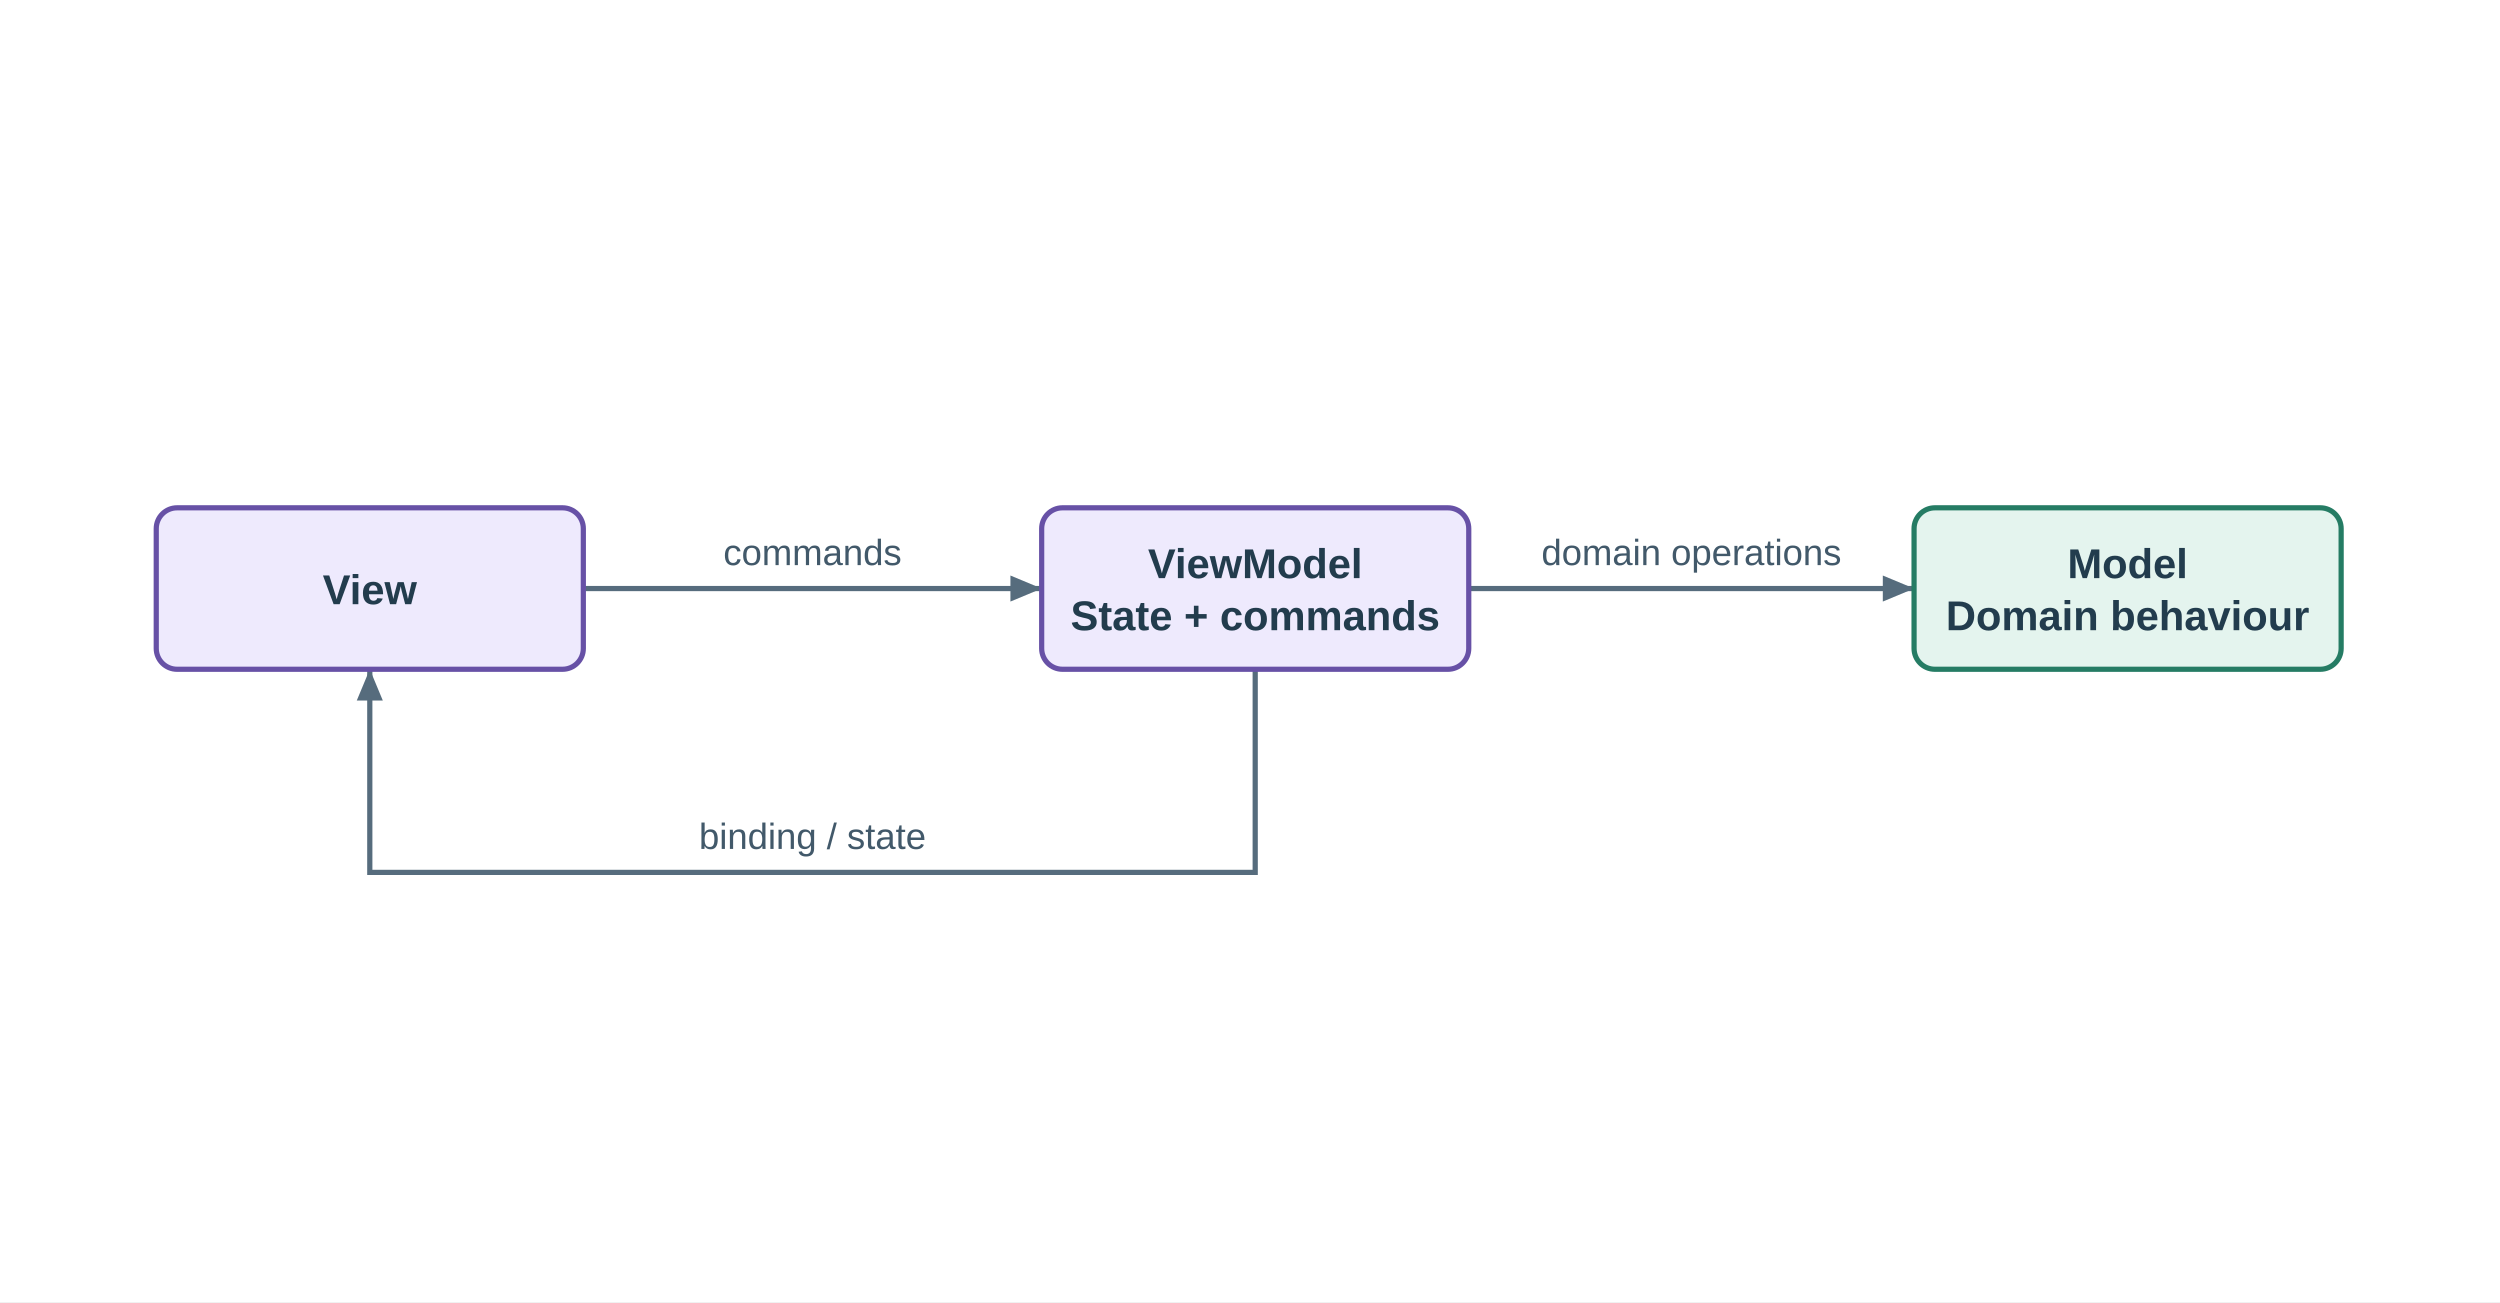
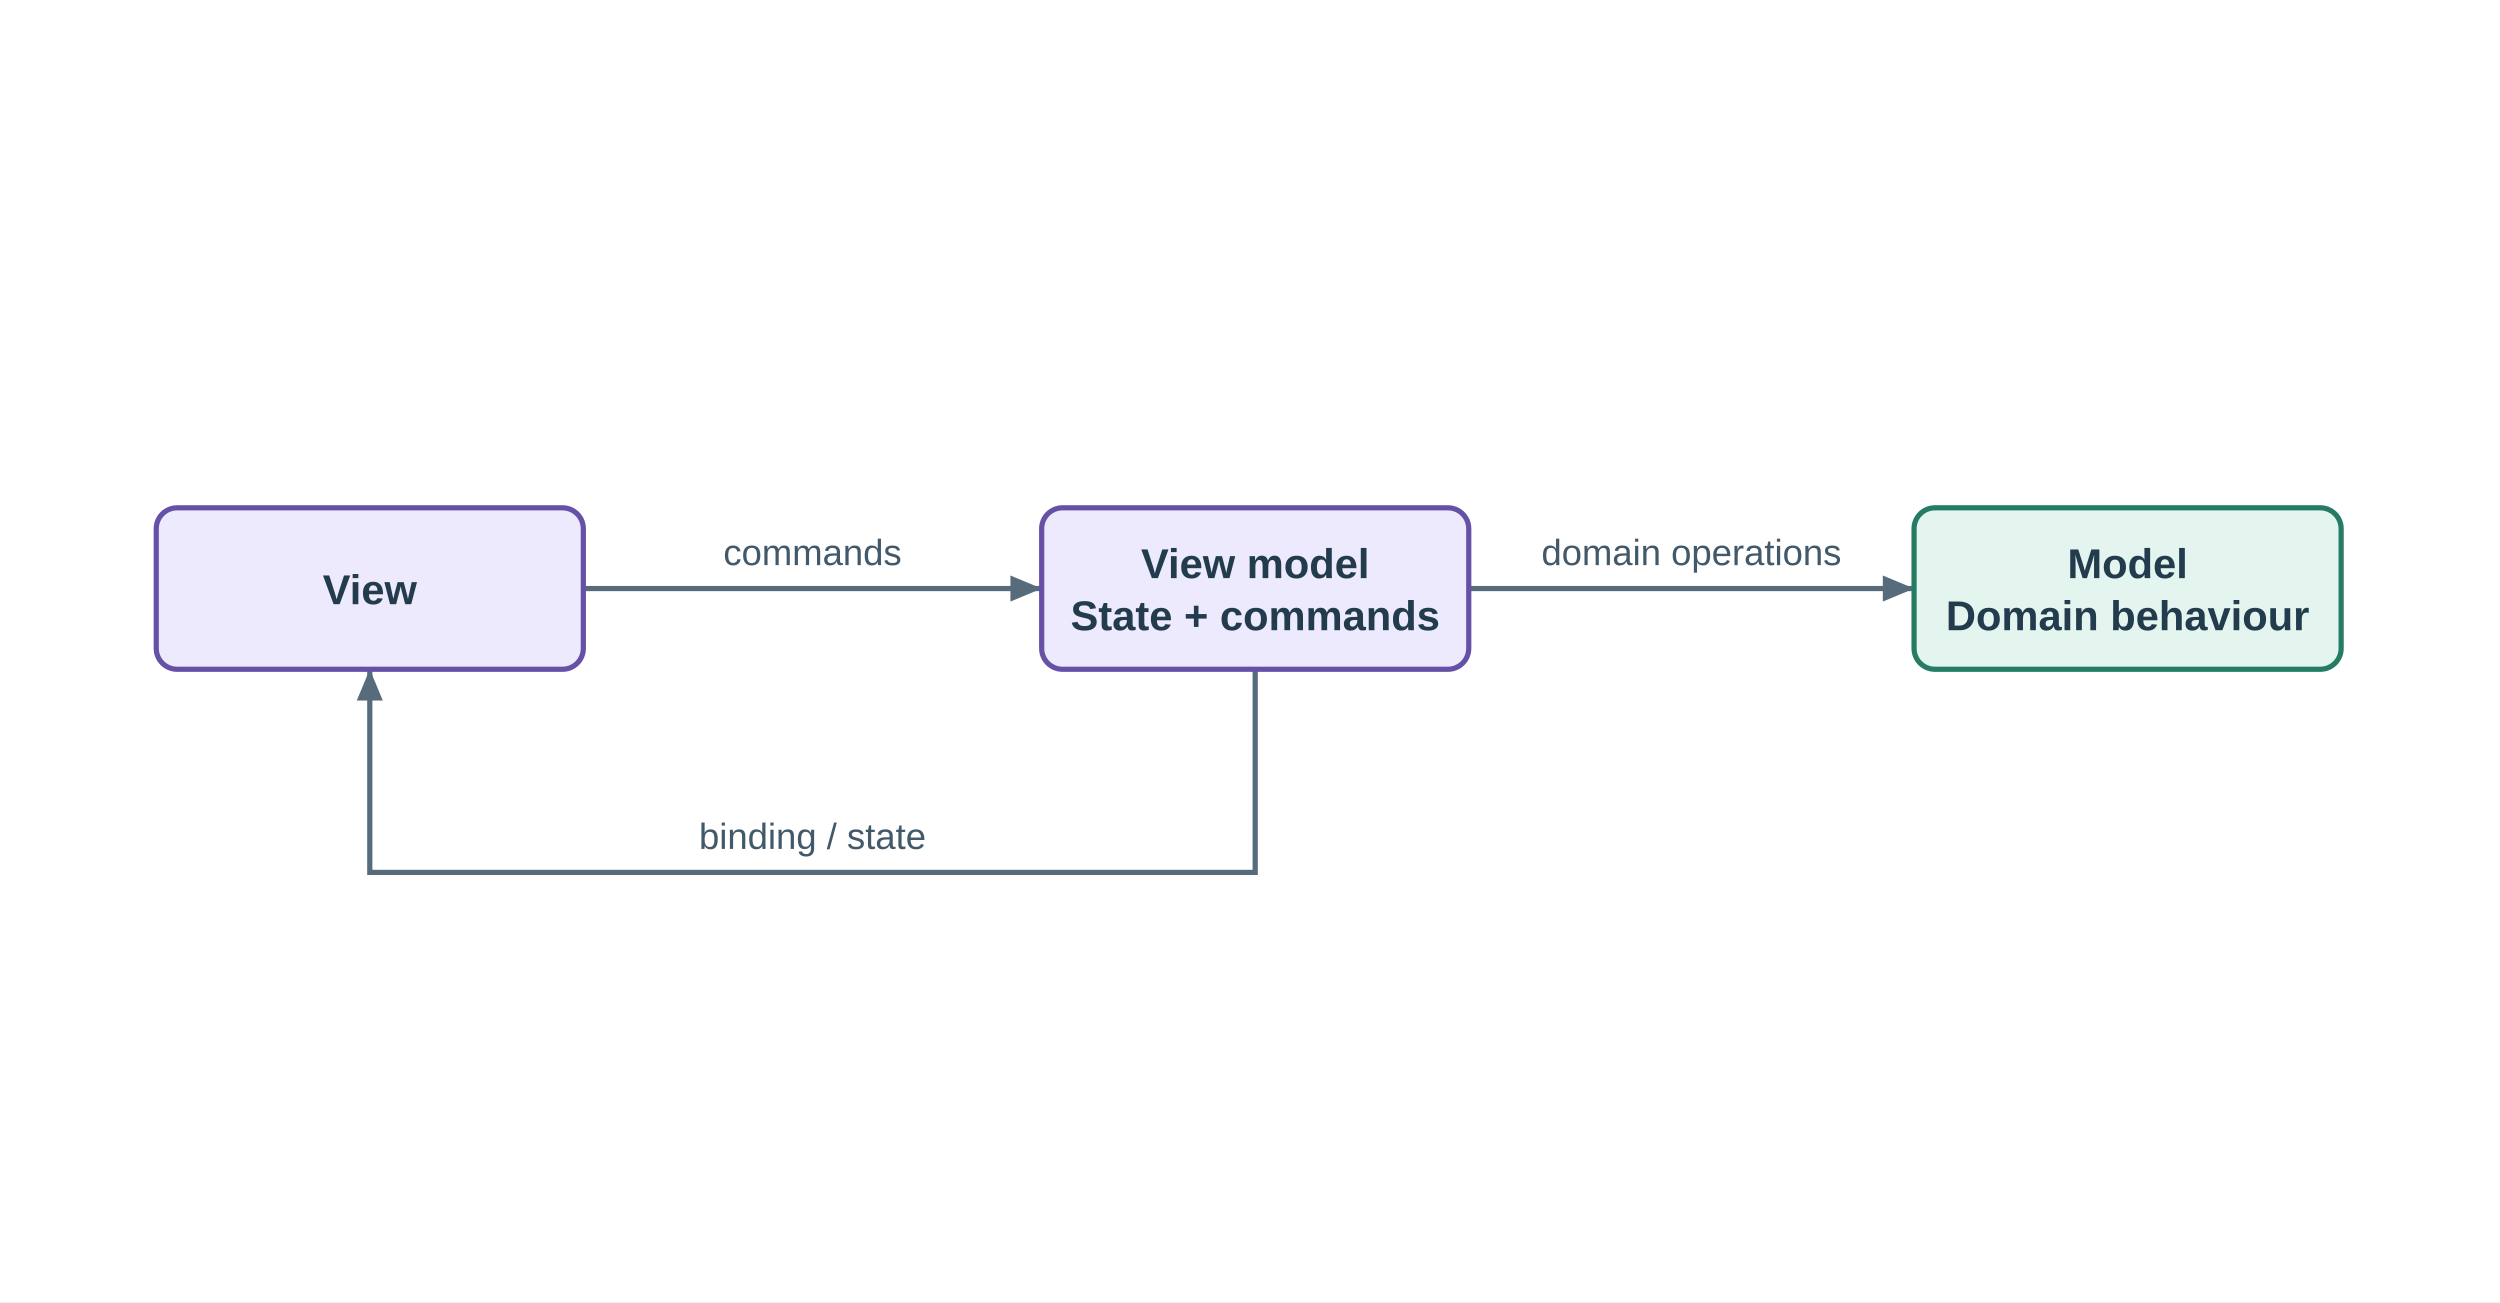
<svg xmlns="http://www.w3.org/2000/svg" viewBox="0 0 960 500" role="img" aria-labelledby="title desc">
  <defs>
    <marker id="arrow" viewBox="0 0 10 10" refX="9" refY="5" markerWidth="7" markerHeight="7" orient="auto-start-reverse">
      <path d="M 0 0 L 10 5 L 0 10 z" fill="#566c7d" />
    </marker>
  </defs>
  <rect width="960" height="500" fill="white" />
  <path d="M 224.0 226.0 L 400.0 226.0" fill="none" stroke="#566c7d" stroke-width="2" />
  <polygon points="400.0,226.0 388.0,221.0 388.0,231.0" fill="#566c7d" />
  <path d="M 482.0 257.0 L 482.0 335.0 L 142.0 335.0 L 142.0 257.0" fill="none" stroke="#566c7d" stroke-width="2" />
  <polygon points="142.0,257.0 137.0,269.0 147.0,269.0" fill="#566c7d" />
  <path d="M 564.0 226.0 L 735.0 226.0" fill="none" stroke="#566c7d" stroke-width="2" />
  <polygon points="735.0,226.0 723.0,221.0 723.0,231.0" fill="#566c7d" />
  <rect x="60" y="195" width="164" height="62" rx="8" fill="#eeeafd" stroke="#6751a6" stroke-width="2" />
  <text x="142.0" y="232.0" text-anchor="middle" font-family="Arial,sans-serif" font-size="16" font-weight="600" fill="#223c4d">View</text>
  <rect x="400" y="195" width="164" height="62" rx="8" fill="#eeeafd" stroke="#6751a6" stroke-width="2" />
-   <text x="482.0" y="222.0" text-anchor="middle" font-family="Arial,sans-serif" font-size="16" font-weight="600" fill="#223c4d">ViewModel</text>
+   <text x="482.0" y="222.0" text-anchor="middle" font-family="Arial,sans-serif" font-size="16" font-weight="600" fill="#223c4d">View model</text>
  <text x="482.0" y="242.0" text-anchor="middle" font-family="Arial,sans-serif" font-size="16" font-weight="600" fill="#223c4d">State + commands</text>
  <rect x="735" y="195" width="164" height="62" rx="8" fill="#e4f4ee" stroke="#257c64" stroke-width="2" />
  <text x="817.0" y="222.0" text-anchor="middle" font-family="Arial,sans-serif" font-size="16" font-weight="600" fill="#223c4d">Model</text>
  <text x="817.0" y="242.0" text-anchor="middle" font-family="Arial,sans-serif" font-size="16" font-weight="600" fill="#223c4d">Domain behaviour</text>
  <rect x="277.2" y="202.0" width="69.6" height="22" rx="4" fill="white" opacity=".96" />
  <text x="312.0" y="217.0" text-anchor="middle" font-family="Arial,sans-serif" font-size="14" fill="#42596a">commands</text>
  <rect x="252.0" y="311.0" width="120.0" height="22" rx="4" fill="white" opacity=".96" />
  <text x="312.0" y="326.0" text-anchor="middle" font-family="Arial,sans-serif" font-size="14" fill="#42596a">binding / state</text>
  <rect x="582.3" y="202.0" width="134.4" height="22" rx="4" fill="white" opacity=".96" />
  <text x="649.5" y="217.0" text-anchor="middle" font-family="Arial,sans-serif" font-size="14" fill="#42596a">domain operations</text>
</svg>
